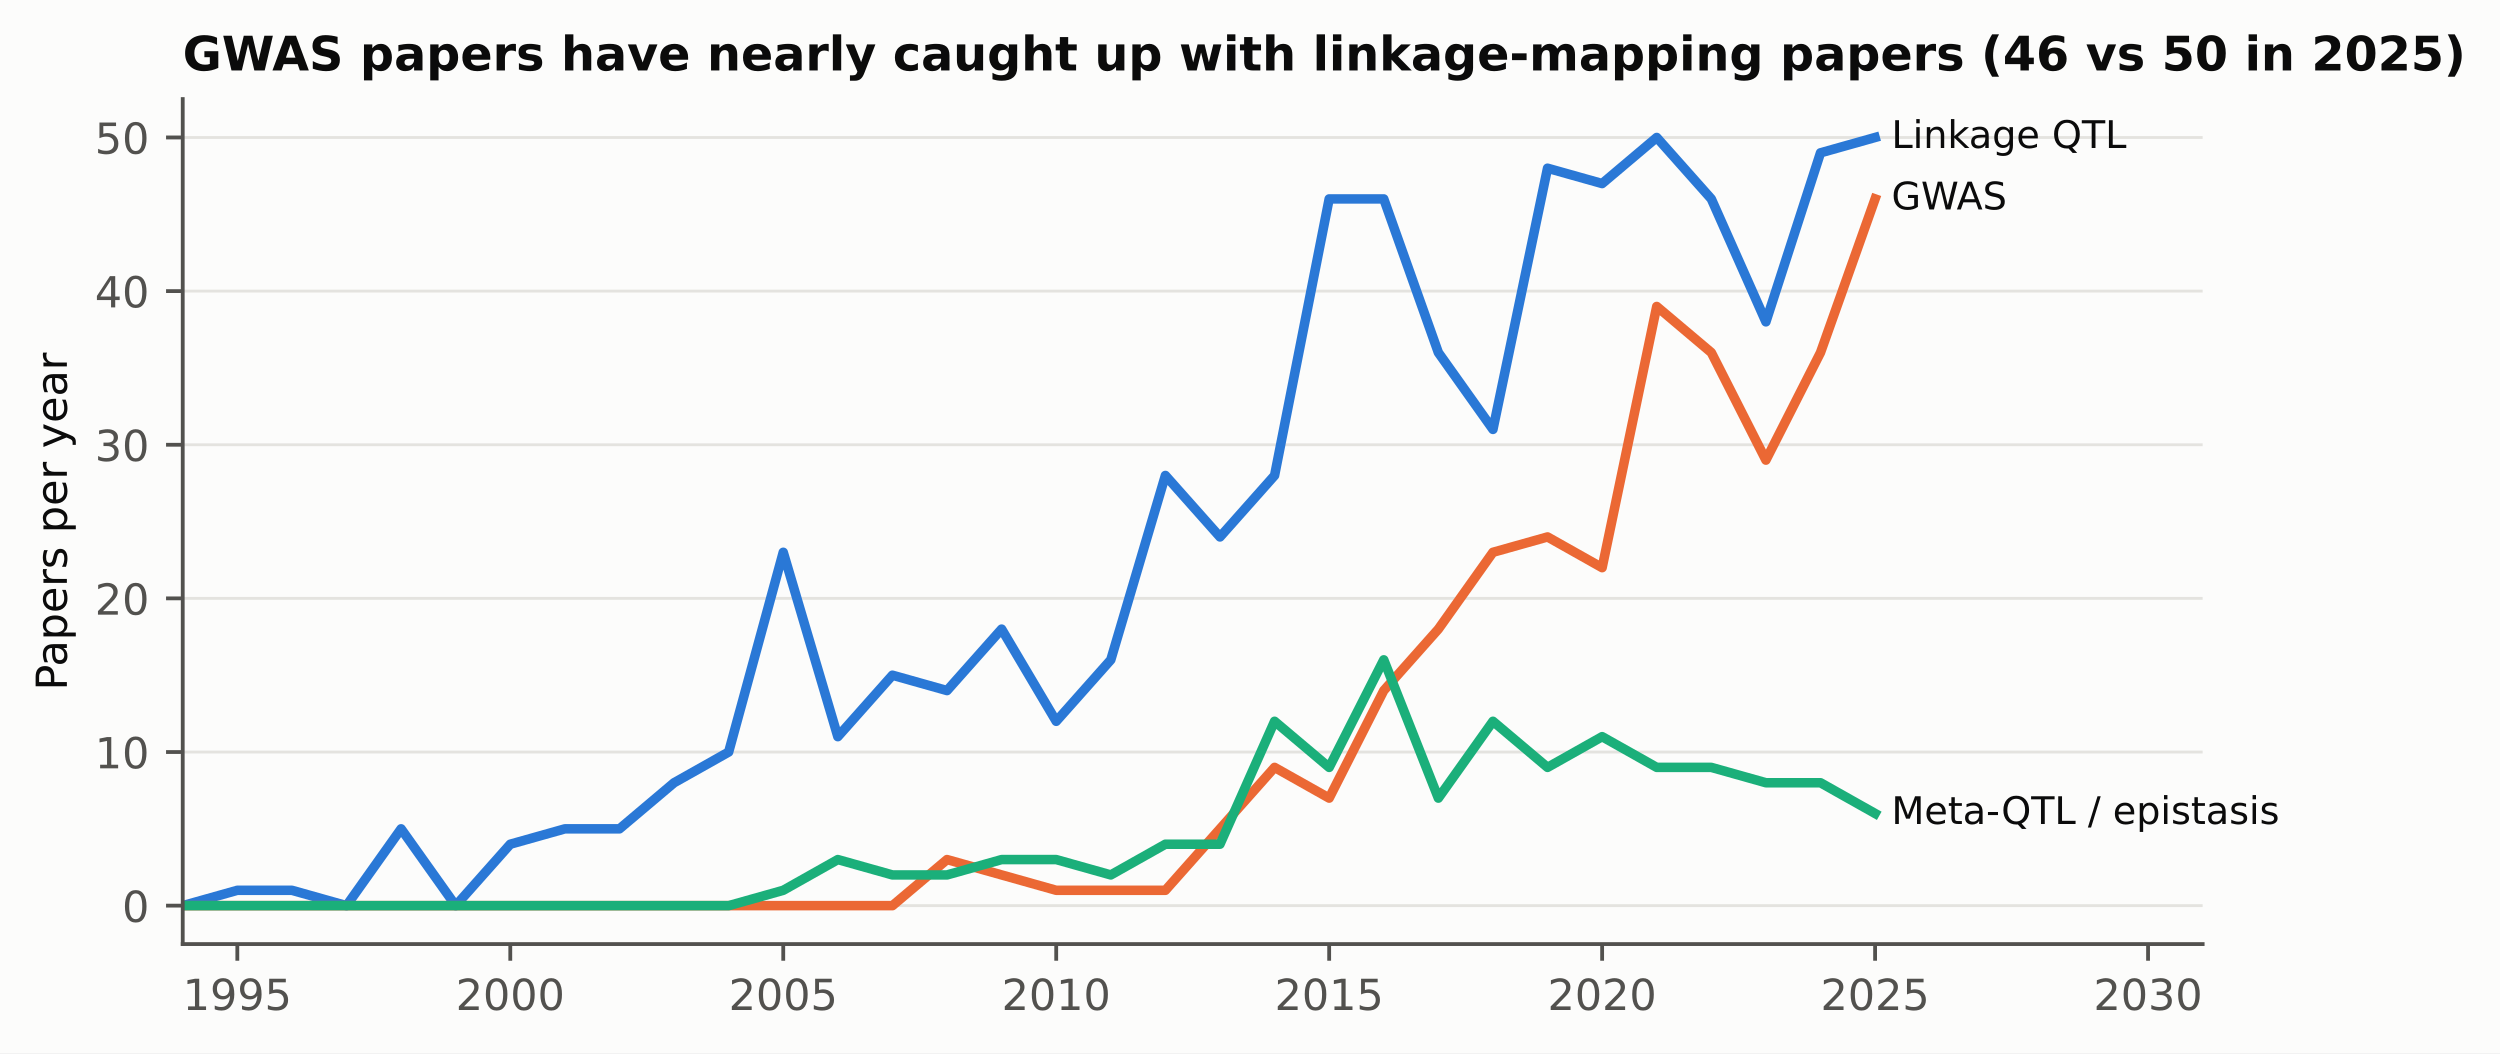
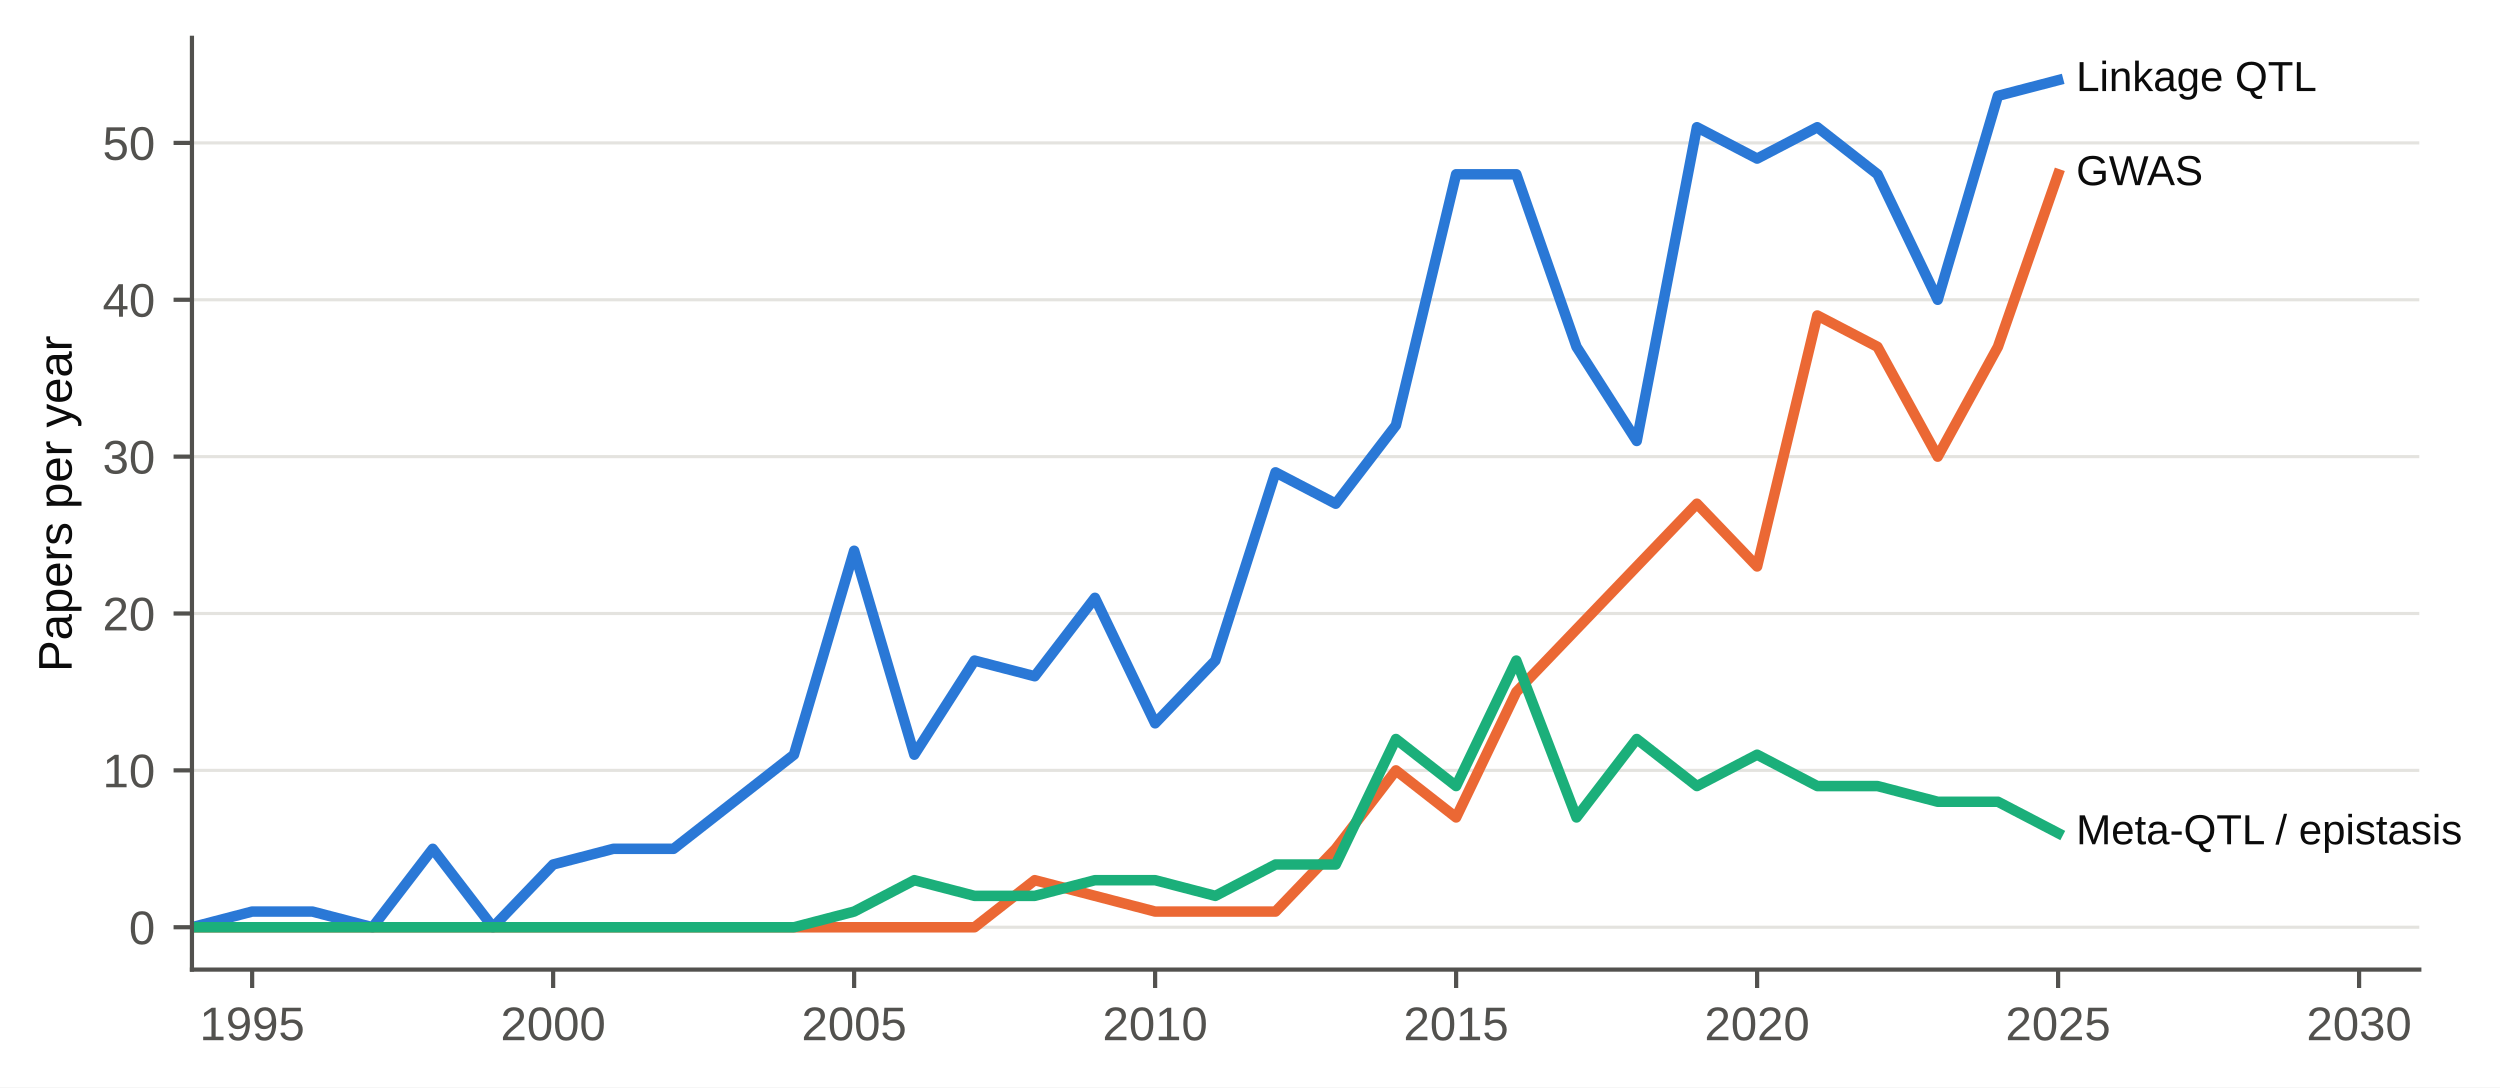
- <svg xmlns="http://www.w3.org/2000/svg" xmlns:xlink="http://www.w3.org/1999/xlink" width="524.871pt" height="221.117pt" viewBox="0 0 524.871 221.117" version="1.1">
+ <svg xmlns="http://www.w3.org/2000/svg" xmlns:xlink="http://www.w3.org/1999/xlink" width="475.991pt" height="207.039pt" viewBox="0 0 475.991 207.039" version="1.1">
  <defs>
    <style type="text/css">*{stroke-linejoin: round; stroke-linecap: butt}</style>
  </defs>
  <g id="figure_1">
    <g id="patch_1">
-       <path d="M 0 221.117  L 524.871 221.117  L 524.871 0  L 0 0  z " style="fill: #fcfcfb" />
+       <path d="M 0 207.039  L 475.991 207.039  L 475.991 0  L 0 0  z " style="fill: #ffffff" />
    </g>
    <g id="axes_1">
      <g id="patch_2">
-         <path d="M 38.363 198.206  L 462.443 198.206  L 462.443 20.798  L 38.363 20.798  z " style="fill: #fcfcfb" />
+         <path d="M 36.546 184.608  L 460.626 184.608  L 460.626 7.2  L 36.546 7.2  z " style="fill: #ffffff" />
      </g>
      <g id="matplotlib.axis_1">
        <g id="xtick_1">
          <g id="line2d_1">
            <defs>
-               <path id="m8045f5c52c" d="M 0 0  L 0 3.5  " style="stroke: #52514e; stroke-width: 0.8" />
+               <path id="m3db44ff4b3" d="M 0 0  L 0 3.5  " style="stroke: #52514e; stroke-width: 0.8" />
            </defs>
            <g>
-               <use xlink:href="#m8045f5c52c" x="49.824" y="198.206" style="fill: #52514e; stroke: #52514e; stroke-width: 0.8" />
+               <use xlink:href="#m3db44ff4b3" x="48.008" y="184.608" style="fill: #52514e; stroke: #52514e; stroke-width: 0.8" />
            </g>
          </g>
          <g id="text_1">
-             <text style="font-size: 9px; font-family: 'DejaVu Sans'; text-anchor: middle; fill: #52514e" x="49.824" y="212.045" transform="rotate(-0 49.82443 212.045)">1995</text>
+             <text style="font-size: 9px; font-family: 'Arial', 'Helvetica', 'DejaVu Sans'; text-anchor: middle; fill: #52514e" x="48.008" y="198.05" transform="rotate(-0 48.00756 198.05)">1995</text>
          </g>
        </g>
        <g id="xtick_2">
          <g id="line2d_2">
            <g>
-               <use xlink:href="#m8045f5c52c" x="107.133" y="198.206" style="fill: #52514e; stroke: #52514e; stroke-width: 0.8" />
+               <use xlink:href="#m3db44ff4b3" x="105.316" y="184.608" style="fill: #52514e; stroke: #52514e; stroke-width: 0.8" />
            </g>
          </g>
          <g id="text_2">
-             <text style="font-size: 9px; font-family: 'DejaVu Sans'; text-anchor: middle; fill: #52514e" x="107.133" y="212.045" transform="rotate(-0 107.1325 212.045)">2000</text>
+             <text style="font-size: 9px; font-family: 'Arial', 'Helvetica', 'DejaVu Sans'; text-anchor: middle; fill: #52514e" x="105.316" y="198.05" transform="rotate(-0 105.3157 198.05)">2000</text>
          </g>
        </g>
        <g id="xtick_3">
          <g id="line2d_3">
            <g>
-               <use xlink:href="#m8045f5c52c" x="164.441" y="198.206" style="fill: #52514e; stroke: #52514e; stroke-width: 0.8" />
+               <use xlink:href="#m3db44ff4b3" x="162.624" y="184.608" style="fill: #52514e; stroke: #52514e; stroke-width: 0.8" />
            </g>
          </g>
          <g id="text_3">
-             <text style="font-size: 9px; font-family: 'DejaVu Sans'; text-anchor: middle; fill: #52514e" x="164.441" y="212.045" transform="rotate(-0 164.4407 212.045)">2005</text>
+             <text style="font-size: 9px; font-family: 'Arial', 'Helvetica', 'DejaVu Sans'; text-anchor: middle; fill: #52514e" x="162.624" y="198.05" transform="rotate(-0 162.6238 198.05)">2005</text>
          </g>
        </g>
        <g id="xtick_4">
          <g id="line2d_4">
            <g>
-               <use xlink:href="#m8045f5c52c" x="221.749" y="198.206" style="fill: #52514e; stroke: #52514e; stroke-width: 0.8" />
+               <use xlink:href="#m3db44ff4b3" x="219.932" y="184.608" style="fill: #52514e; stroke: #52514e; stroke-width: 0.8" />
            </g>
          </g>
          <g id="text_4">
-             <text style="font-size: 9px; font-family: 'DejaVu Sans'; text-anchor: middle; fill: #52514e" x="221.749" y="212.045" transform="rotate(-0 221.7488 212.045)">2010</text>
+             <text style="font-size: 9px; font-family: 'Arial', 'Helvetica', 'DejaVu Sans'; text-anchor: middle; fill: #52514e" x="219.932" y="198.05" transform="rotate(-0 219.9319 198.05)">2010</text>
          </g>
        </g>
        <g id="xtick_5">
          <g id="line2d_5">
            <g>
-               <use xlink:href="#m8045f5c52c" x="279.057" y="198.206" style="fill: #52514e; stroke: #52514e; stroke-width: 0.8" />
+               <use xlink:href="#m3db44ff4b3" x="277.24" y="184.608" style="fill: #52514e; stroke: #52514e; stroke-width: 0.8" />
            </g>
          </g>
          <g id="text_5">
-             <text style="font-size: 9px; font-family: 'DejaVu Sans'; text-anchor: middle; fill: #52514e" x="279.057" y="212.045" transform="rotate(-0 279.0569 212.045)">2015</text>
+             <text style="font-size: 9px; font-family: 'Arial', 'Helvetica', 'DejaVu Sans'; text-anchor: middle; fill: #52514e" x="277.24" y="198.05" transform="rotate(-0 277.24 198.05)">2015</text>
          </g>
        </g>
        <g id="xtick_6">
          <g id="line2d_6">
            <g>
-               <use xlink:href="#m8045f5c52c" x="336.365" y="198.206" style="fill: #52514e; stroke: #52514e; stroke-width: 0.8" />
+               <use xlink:href="#m3db44ff4b3" x="334.548" y="184.608" style="fill: #52514e; stroke: #52514e; stroke-width: 0.8" />
            </g>
          </g>
          <g id="text_6">
-             <text style="font-size: 9px; font-family: 'DejaVu Sans'; text-anchor: middle; fill: #52514e" x="336.365" y="212.045" transform="rotate(-0 336.365 212.045)">2020</text>
+             <text style="font-size: 9px; font-family: 'Arial', 'Helvetica', 'DejaVu Sans'; text-anchor: middle; fill: #52514e" x="334.548" y="198.05" transform="rotate(-0 334.5481 198.05)">2020</text>
          </g>
        </g>
        <g id="xtick_7">
          <g id="line2d_7">
            <g>
-               <use xlink:href="#m8045f5c52c" x="393.673" y="198.206" style="fill: #52514e; stroke: #52514e; stroke-width: 0.8" />
+               <use xlink:href="#m3db44ff4b3" x="391.856" y="184.608" style="fill: #52514e; stroke: #52514e; stroke-width: 0.8" />
            </g>
          </g>
          <g id="text_7">
-             <text style="font-size: 9px; font-family: 'DejaVu Sans'; text-anchor: middle; fill: #52514e" x="393.673" y="212.045" transform="rotate(-0 393.6731 212.045)">2025</text>
+             <text style="font-size: 9px; font-family: 'Arial', 'Helvetica', 'DejaVu Sans'; text-anchor: middle; fill: #52514e" x="391.856" y="198.05" transform="rotate(-0 391.8562 198.05)">2025</text>
          </g>
        </g>
        <g id="xtick_8">
          <g id="line2d_8">
            <g>
-               <use xlink:href="#m8045f5c52c" x="450.981" y="198.206" style="fill: #52514e; stroke: #52514e; stroke-width: 0.8" />
+               <use xlink:href="#m3db44ff4b3" x="449.164" y="184.608" style="fill: #52514e; stroke: #52514e; stroke-width: 0.8" />
            </g>
          </g>
          <g id="text_8">
-             <text style="font-size: 9px; font-family: 'DejaVu Sans'; text-anchor: middle; fill: #52514e" x="450.981" y="212.045" transform="rotate(-0 450.9812 212.045)">2030</text>
+             <text style="font-size: 9px; font-family: 'Arial', 'Helvetica', 'DejaVu Sans'; text-anchor: middle; fill: #52514e" x="449.164" y="198.05" transform="rotate(-0 449.1643 198.05)">2030</text>
          </g>
        </g>
      </g>
      <g id="matplotlib.axis_2">
        <g id="ytick_1">
          <g id="line2d_9">
-             <path d="M 38.363 190.142  L 462.443 190.142  " clip-path="url(#pf6b2143308)" style="fill: none; stroke: #e4e3df; stroke-width: 0.6; stroke-linecap: square" />
+             <path d="M 36.546 176.544  L 460.626 176.544  " clip-path="url(#pb11c400e95)" style="fill: none; stroke: #e4e3df; stroke-width: 0.6; stroke-linecap: square" />
          </g>
          <g id="line2d_10">
            <defs>
-               <path id="m5c6e1f24b6" d="M 0 0  L -3.5 0  " style="stroke: #52514e; stroke-width: 0.8" />
+               <path id="m59f41679aa" d="M 0 0  L -3.5 0  " style="stroke: #52514e; stroke-width: 0.8" />
            </defs>
            <g>
-               <use xlink:href="#m5c6e1f24b6" x="38.363" y="190.142" style="fill: #52514e; stroke: #52514e; stroke-width: 0.8" />
+               <use xlink:href="#m59f41679aa" x="36.546" y="176.544" style="fill: #52514e; stroke: #52514e; stroke-width: 0.8" />
            </g>
          </g>
          <g id="text_9">
-             <text style="font-size: 9px; font-family: 'DejaVu Sans'; text-anchor: end; fill: #52514e" x="31.363" y="193.562" transform="rotate(-0 31.36281 193.5617)">0</text>
+             <text style="font-size: 9px; font-family: 'Arial', 'Helvetica', 'DejaVu Sans'; text-anchor: end; fill: #52514e" x="29.546" y="179.765" transform="rotate(-0 29.54594 179.765)">0</text>
          </g>
        </g>
        <g id="ytick_2">
          <g id="line2d_11">
-             <path d="M 38.363 157.886  L 462.443 157.886  " clip-path="url(#pf6b2143308)" style="fill: none; stroke: #e4e3df; stroke-width: 0.6; stroke-linecap: square" />
+             <path d="M 36.546 146.677  L 460.626 146.677  " clip-path="url(#pb11c400e95)" style="fill: none; stroke: #e4e3df; stroke-width: 0.6; stroke-linecap: square" />
          </g>
          <g id="line2d_12">
            <g>
-               <use xlink:href="#m5c6e1f24b6" x="38.363" y="157.886" style="fill: #52514e; stroke: #52514e; stroke-width: 0.8" />
+               <use xlink:href="#m59f41679aa" x="36.546" y="146.677" style="fill: #52514e; stroke: #52514e; stroke-width: 0.8" />
            </g>
          </g>
          <g id="text_10">
-             <text style="font-size: 9px; font-family: 'DejaVu Sans'; text-anchor: end; fill: #52514e" x="31.363" y="161.306" transform="rotate(-0 31.36281 161.3057)">10</text>
+             <text style="font-size: 9px; font-family: 'Arial', 'Helvetica', 'DejaVu Sans'; text-anchor: end; fill: #52514e" x="29.546" y="149.898" transform="rotate(-0 29.54594 149.8983)">10</text>
          </g>
        </g>
        <g id="ytick_3">
          <g id="line2d_13">
-             <path d="M 38.363 125.63  L 462.443 125.63  " clip-path="url(#pf6b2143308)" style="fill: none; stroke: #e4e3df; stroke-width: 0.6; stroke-linecap: square" />
+             <path d="M 36.546 116.811  L 460.626 116.811  " clip-path="url(#pb11c400e95)" style="fill: none; stroke: #e4e3df; stroke-width: 0.6; stroke-linecap: square" />
          </g>
          <g id="line2d_14">
            <g>
-               <use xlink:href="#m5c6e1f24b6" x="38.363" y="125.63" style="fill: #52514e; stroke: #52514e; stroke-width: 0.8" />
+               <use xlink:href="#m59f41679aa" x="36.546" y="116.811" style="fill: #52514e; stroke: #52514e; stroke-width: 0.8" />
            </g>
          </g>
          <g id="text_11">
-             <text style="font-size: 9px; font-family: 'DejaVu Sans'; text-anchor: end; fill: #52514e" x="31.363" y="129.05" transform="rotate(-0 31.36281 129.0497)">20</text>
+             <text style="font-size: 9px; font-family: 'Arial', 'Helvetica', 'DejaVu Sans'; text-anchor: end; fill: #52514e" x="29.546" y="120.032" transform="rotate(-0 29.54594 120.0317)">20</text>
          </g>
        </g>
        <g id="ytick_4">
          <g id="line2d_15">
-             <path d="M 38.363 93.374  L 462.443 93.374  " clip-path="url(#pf6b2143308)" style="fill: none; stroke: #e4e3df; stroke-width: 0.6; stroke-linecap: square" />
+             <path d="M 36.546 86.944  L 460.626 86.944  " clip-path="url(#pb11c400e95)" style="fill: none; stroke: #e4e3df; stroke-width: 0.6; stroke-linecap: square" />
          </g>
          <g id="line2d_16">
            <g>
-               <use xlink:href="#m5c6e1f24b6" x="38.363" y="93.374" style="fill: #52514e; stroke: #52514e; stroke-width: 0.8" />
+               <use xlink:href="#m59f41679aa" x="36.546" y="86.944" style="fill: #52514e; stroke: #52514e; stroke-width: 0.8" />
            </g>
          </g>
          <g id="text_12">
-             <text style="font-size: 9px; font-family: 'DejaVu Sans'; text-anchor: end; fill: #52514e" x="31.363" y="96.794" transform="rotate(-0 31.36281 96.79373)">30</text>
+             <text style="font-size: 9px; font-family: 'Arial', 'Helvetica', 'DejaVu Sans'; text-anchor: end; fill: #52514e" x="29.546" y="90.165" transform="rotate(-0 29.54594 90.16502)">30</text>
          </g>
        </g>
        <g id="ytick_5">
          <g id="line2d_17">
-             <path d="M 38.363 61.118  L 462.443 61.118  " clip-path="url(#pf6b2143308)" style="fill: none; stroke: #e4e3df; stroke-width: 0.6; stroke-linecap: square" />
+             <path d="M 36.546 57.077  L 460.626 57.077  " clip-path="url(#pb11c400e95)" style="fill: none; stroke: #e4e3df; stroke-width: 0.6; stroke-linecap: square" />
          </g>
          <g id="line2d_18">
            <g>
-               <use xlink:href="#m5c6e1f24b6" x="38.363" y="61.118" style="fill: #52514e; stroke: #52514e; stroke-width: 0.8" />
+               <use xlink:href="#m59f41679aa" x="36.546" y="57.077" style="fill: #52514e; stroke: #52514e; stroke-width: 0.8" />
            </g>
          </g>
          <g id="text_13">
-             <text style="font-size: 9px; font-family: 'DejaVu Sans'; text-anchor: end; fill: #52514e" x="31.363" y="64.538" transform="rotate(-0 31.36281 64.53773)">40</text>
+             <text style="font-size: 9px; font-family: 'Arial', 'Helvetica', 'DejaVu Sans'; text-anchor: end; fill: #52514e" x="29.546" y="60.298" transform="rotate(-0 29.54594 60.29835)">40</text>
          </g>
        </g>
        <g id="ytick_6">
          <g id="line2d_19">
-             <path d="M 38.363 28.862  L 462.443 28.862  " clip-path="url(#pf6b2143308)" style="fill: none; stroke: #e4e3df; stroke-width: 0.6; stroke-linecap: square" />
+             <path d="M 36.546 27.211  L 460.626 27.211  " clip-path="url(#pb11c400e95)" style="fill: none; stroke: #e4e3df; stroke-width: 0.6; stroke-linecap: square" />
          </g>
          <g id="line2d_20">
            <g>
-               <use xlink:href="#m5c6e1f24b6" x="38.363" y="28.862" style="fill: #52514e; stroke: #52514e; stroke-width: 0.8" />
+               <use xlink:href="#m59f41679aa" x="36.546" y="27.211" style="fill: #52514e; stroke: #52514e; stroke-width: 0.8" />
            </g>
          </g>
          <g id="text_14">
-             <text style="font-size: 9px; font-family: 'DejaVu Sans'; text-anchor: end; fill: #52514e" x="31.363" y="32.282" transform="rotate(-0 31.36281 32.28173)">50</text>
+             <text style="font-size: 9px; font-family: 'Arial', 'Helvetica', 'DejaVu Sans'; text-anchor: end; fill: #52514e" x="29.546" y="30.432" transform="rotate(-0 29.54594 30.43168)">50</text>
          </g>
        </g>
        <g id="text_15">
-           <text style="font-size: 9px; font-family: 'DejaVu Sans'; text-anchor: middle; fill: #0b0b0b" x="14.039" y="109.502" transform="rotate(-90 14.03859 109.5024)">Papers per year</text>
+           <text style="font-size: 9px; font-family: 'Arial', 'Helvetica', 'DejaVu Sans'; text-anchor: middle; fill: #0b0b0b" x="13.642" y="95.904" transform="rotate(-90 13.64203 95.904)">Papers per year</text>
        </g>
      </g>
      <g id="line2d_21">
-         <path d="M 38.363 190.142  L 49.824 186.917  L 61.286 186.917  L 72.748 190.142  L 84.209 174.014  L 95.671 190.142  L 107.133 177.24  L 118.594 174.014  L 130.056 174.014  L 141.517 164.338  L 152.979 157.886  L 164.441 115.954  L 175.902 154.661  L 187.364 141.758  L 198.826 144.984  L 210.287 132.082  L 221.749 151.435  L 233.21 138.533  L 244.672 99.826  L 256.134 112.728  L 267.595 99.826  L 279.057 41.765  L 290.518 41.765  L 301.98 74.021  L 313.442 90.149  L 324.903 35.314  L 336.365 38.539  L 347.827 28.862  L 359.288 41.765  L 370.75 67.57  L 382.211 32.088  L 393.673 28.862  " clip-path="url(#pf6b2143308)" style="fill: none; stroke: #2a78d6; stroke-width: 2; stroke-linecap: square" />
+         <path d="M 36.546 176.544  L 48.008 173.557  L 59.469 173.557  L 70.931 176.544  L 82.392 161.611  L 93.854 176.544  L 105.316 164.597  L 116.777 161.611  L 128.239 161.611  L 139.701 152.651  L 151.162 143.691  L 162.624 104.864  L 174.085 143.691  L 185.547 125.771  L 197.009 128.757  L 208.47 113.824  L 219.932 137.717  L 231.394 125.771  L 242.855 89.931  L 254.317 95.904  L 265.778 80.971  L 277.24 33.184  L 288.702 33.184  L 300.163 66.037  L 311.625 83.957  L 323.086 24.224  L 334.548 30.197  L 346.01 24.224  L 357.471 33.184  L 368.933 57.077  L 380.395 18.251  L 391.856 15.264  " clip-path="url(#pb11c400e95)" style="fill: none; stroke: #2a78d6; stroke-width: 2; stroke-linecap: square" />
      </g>
      <g id="line2d_22">
-         <path d="M 38.363 190.142  L 49.824 190.142  L 61.286 190.142  L 72.748 190.142  L 84.209 190.142  L 95.671 190.142  L 107.133 190.142  L 118.594 190.142  L 130.056 190.142  L 141.517 190.142  L 152.979 190.142  L 164.441 190.142  L 175.902 190.142  L 187.364 190.142  L 198.826 180.466  L 210.287 183.691  L 221.749 186.917  L 233.21 186.917  L 244.672 186.917  L 256.134 174.014  L 267.595 161.112  L 279.057 167.563  L 290.518 144.984  L 301.98 132.082  L 313.442 115.954  L 324.903 112.728  L 336.365 119.179  L 347.827 64.344  L 359.288 74.021  L 370.75 96.6  L 382.211 74.021  L 393.673 41.765  " clip-path="url(#pf6b2143308)" style="fill: none; stroke: #eb6834; stroke-width: 2; stroke-linecap: square" />
+         <path d="M 36.546 176.544  L 48.008 176.544  L 59.469 176.544  L 70.931 176.544  L 82.392 176.544  L 93.854 176.544  L 105.316 176.544  L 116.777 176.544  L 128.239 176.544  L 139.701 176.544  L 151.162 176.544  L 162.624 176.544  L 174.085 176.544  L 185.547 176.544  L 197.009 167.584  L 208.47 170.571  L 219.932 173.557  L 231.394 173.557  L 242.855 173.557  L 254.317 161.611  L 265.778 146.677  L 277.24 155.637  L 288.702 131.744  L 300.163 119.797  L 311.625 107.851  L 323.086 95.904  L 334.548 107.851  L 346.01 60.064  L 357.471 66.037  L 368.933 86.944  L 380.395 66.037  L 391.856 33.184  " clip-path="url(#pb11c400e95)" style="fill: none; stroke: #eb6834; stroke-width: 2; stroke-linecap: square" />
      </g>
      <g id="line2d_23">
-         <path d="M 38.363 190.142  L 49.824 190.142  L 61.286 190.142  L 72.748 190.142  L 84.209 190.142  L 95.671 190.142  L 107.133 190.142  L 118.594 190.142  L 130.056 190.142  L 141.517 190.142  L 152.979 190.142  L 164.441 186.917  L 175.902 180.466  L 187.364 183.691  L 198.826 183.691  L 210.287 180.466  L 221.749 180.466  L 233.21 183.691  L 244.672 177.24  L 256.134 177.24  L 267.595 151.435  L 279.057 161.112  L 290.518 138.533  L 301.98 167.563  L 313.442 151.435  L 324.903 161.112  L 336.365 154.661  L 347.827 161.112  L 359.288 161.112  L 370.75 164.338  L 382.211 164.338  L 393.673 170.789  " clip-path="url(#pf6b2143308)" style="fill: none; stroke: #1baf7a; stroke-width: 2; stroke-linecap: square" />
+         <path d="M 36.546 176.544  L 48.008 176.544  L 59.469 176.544  L 70.931 176.544  L 82.392 176.544  L 93.854 176.544  L 105.316 176.544  L 116.777 176.544  L 128.239 176.544  L 139.701 176.544  L 151.162 176.544  L 162.624 173.557  L 174.085 167.584  L 185.547 170.571  L 197.009 170.571  L 208.47 167.584  L 219.932 167.584  L 231.394 170.571  L 242.855 164.597  L 254.317 164.597  L 265.778 140.704  L 277.24 149.664  L 288.702 125.771  L 300.163 155.637  L 311.625 140.704  L 323.086 149.664  L 334.548 143.691  L 346.01 149.664  L 357.471 149.664  L 368.933 152.651  L 380.395 152.651  L 391.856 158.624  " clip-path="url(#pb11c400e95)" style="fill: none; stroke: #1baf7a; stroke-width: 2; stroke-linecap: square" />
      </g>
      <g id="patch_3">
-         <path d="M 38.363 198.206  L 38.363 20.798  " style="fill: none; stroke: #52514e; stroke-width: 0.8; stroke-linejoin: miter; stroke-linecap: square" />
+         <path d="M 36.546 184.608  L 36.546 7.2  " style="fill: none; stroke: #52514e; stroke-width: 0.8; stroke-linejoin: miter; stroke-linecap: square" />
      </g>
      <g id="patch_4">
-         <path d="M 38.363 198.206  L 462.443 198.206  " style="fill: none; stroke: #52514e; stroke-width: 0.8; stroke-linejoin: miter; stroke-linecap: square" />
+         <path d="M 36.546 184.608  L 460.626 184.608  " style="fill: none; stroke: #52514e; stroke-width: 0.8; stroke-linejoin: miter; stroke-linecap: square" />
      </g>
      <g id="text_16">
-         <text style="font-size: 8px; font-family: 'DejaVu Sans'; text-anchor: start; fill: #0b0b0b" x="397.112" y="31.07" transform="rotate(-0 397.1116 31.06994)">Linkage QTL</text>
+         <text style="font-size: 8px; font-family: 'Arial', 'Helvetica', 'DejaVu Sans'; text-anchor: start; fill: #0b0b0b" x="395.295" y="17.337" transform="rotate(-0 395.2947 17.3365)">Linkage QTL</text>
      </g>
      <g id="text_17">
-         <text style="font-size: 8px; font-family: 'DejaVu Sans'; text-anchor: start; fill: #0b0b0b" x="397.112" y="43.972" transform="rotate(-0 397.1116 43.97234)">GWAS</text>
+         <text style="font-size: 8px; font-family: 'Arial', 'Helvetica', 'DejaVu Sans'; text-anchor: start; fill: #0b0b0b" x="395.295" y="35.252" transform="rotate(-0 395.2947 35.25212)">GWAS</text>
      </g>
      <g id="text_18">
-         <text style="font-size: 8px; font-family: 'DejaVu Sans'; text-anchor: start; fill: #0b0b0b" x="397.112" y="172.996" transform="rotate(-0 397.1116 172.9963)">Meta-QTL / epistasis</text>
-       </g>
-       <g id="text_19">
-         <text style="font-weight: 700; font-size: 10px; font-family: 'DejaVu Sans'; text-anchor: start; fill: #0b0b0b" x="38.363" y="14.798" transform="rotate(-0 38.36281 14.79844)">GWAS papers have nearly caught up with linkage-mapping papers (46 vs 50 in 2025)</text>
+         <text style="font-size: 8px; font-family: 'Arial', 'Helvetica', 'DejaVu Sans'; text-anchor: start; fill: #0b0b0b" x="395.295" y="160.743" transform="rotate(-0 395.2947 160.7434)">Meta-QTL / epistasis</text>
      </g>
    </g>
  </g>
  <defs>
-     <clipPath id="pf6b2143308">
-       <rect x="38.363" y="20.798" width="424.08" height="177.408" />
+     <clipPath id="pb11c400e95">
+       <rect x="36.546" y="7.2" width="424.08" height="177.408" />
    </clipPath>
  </defs>
</svg>
